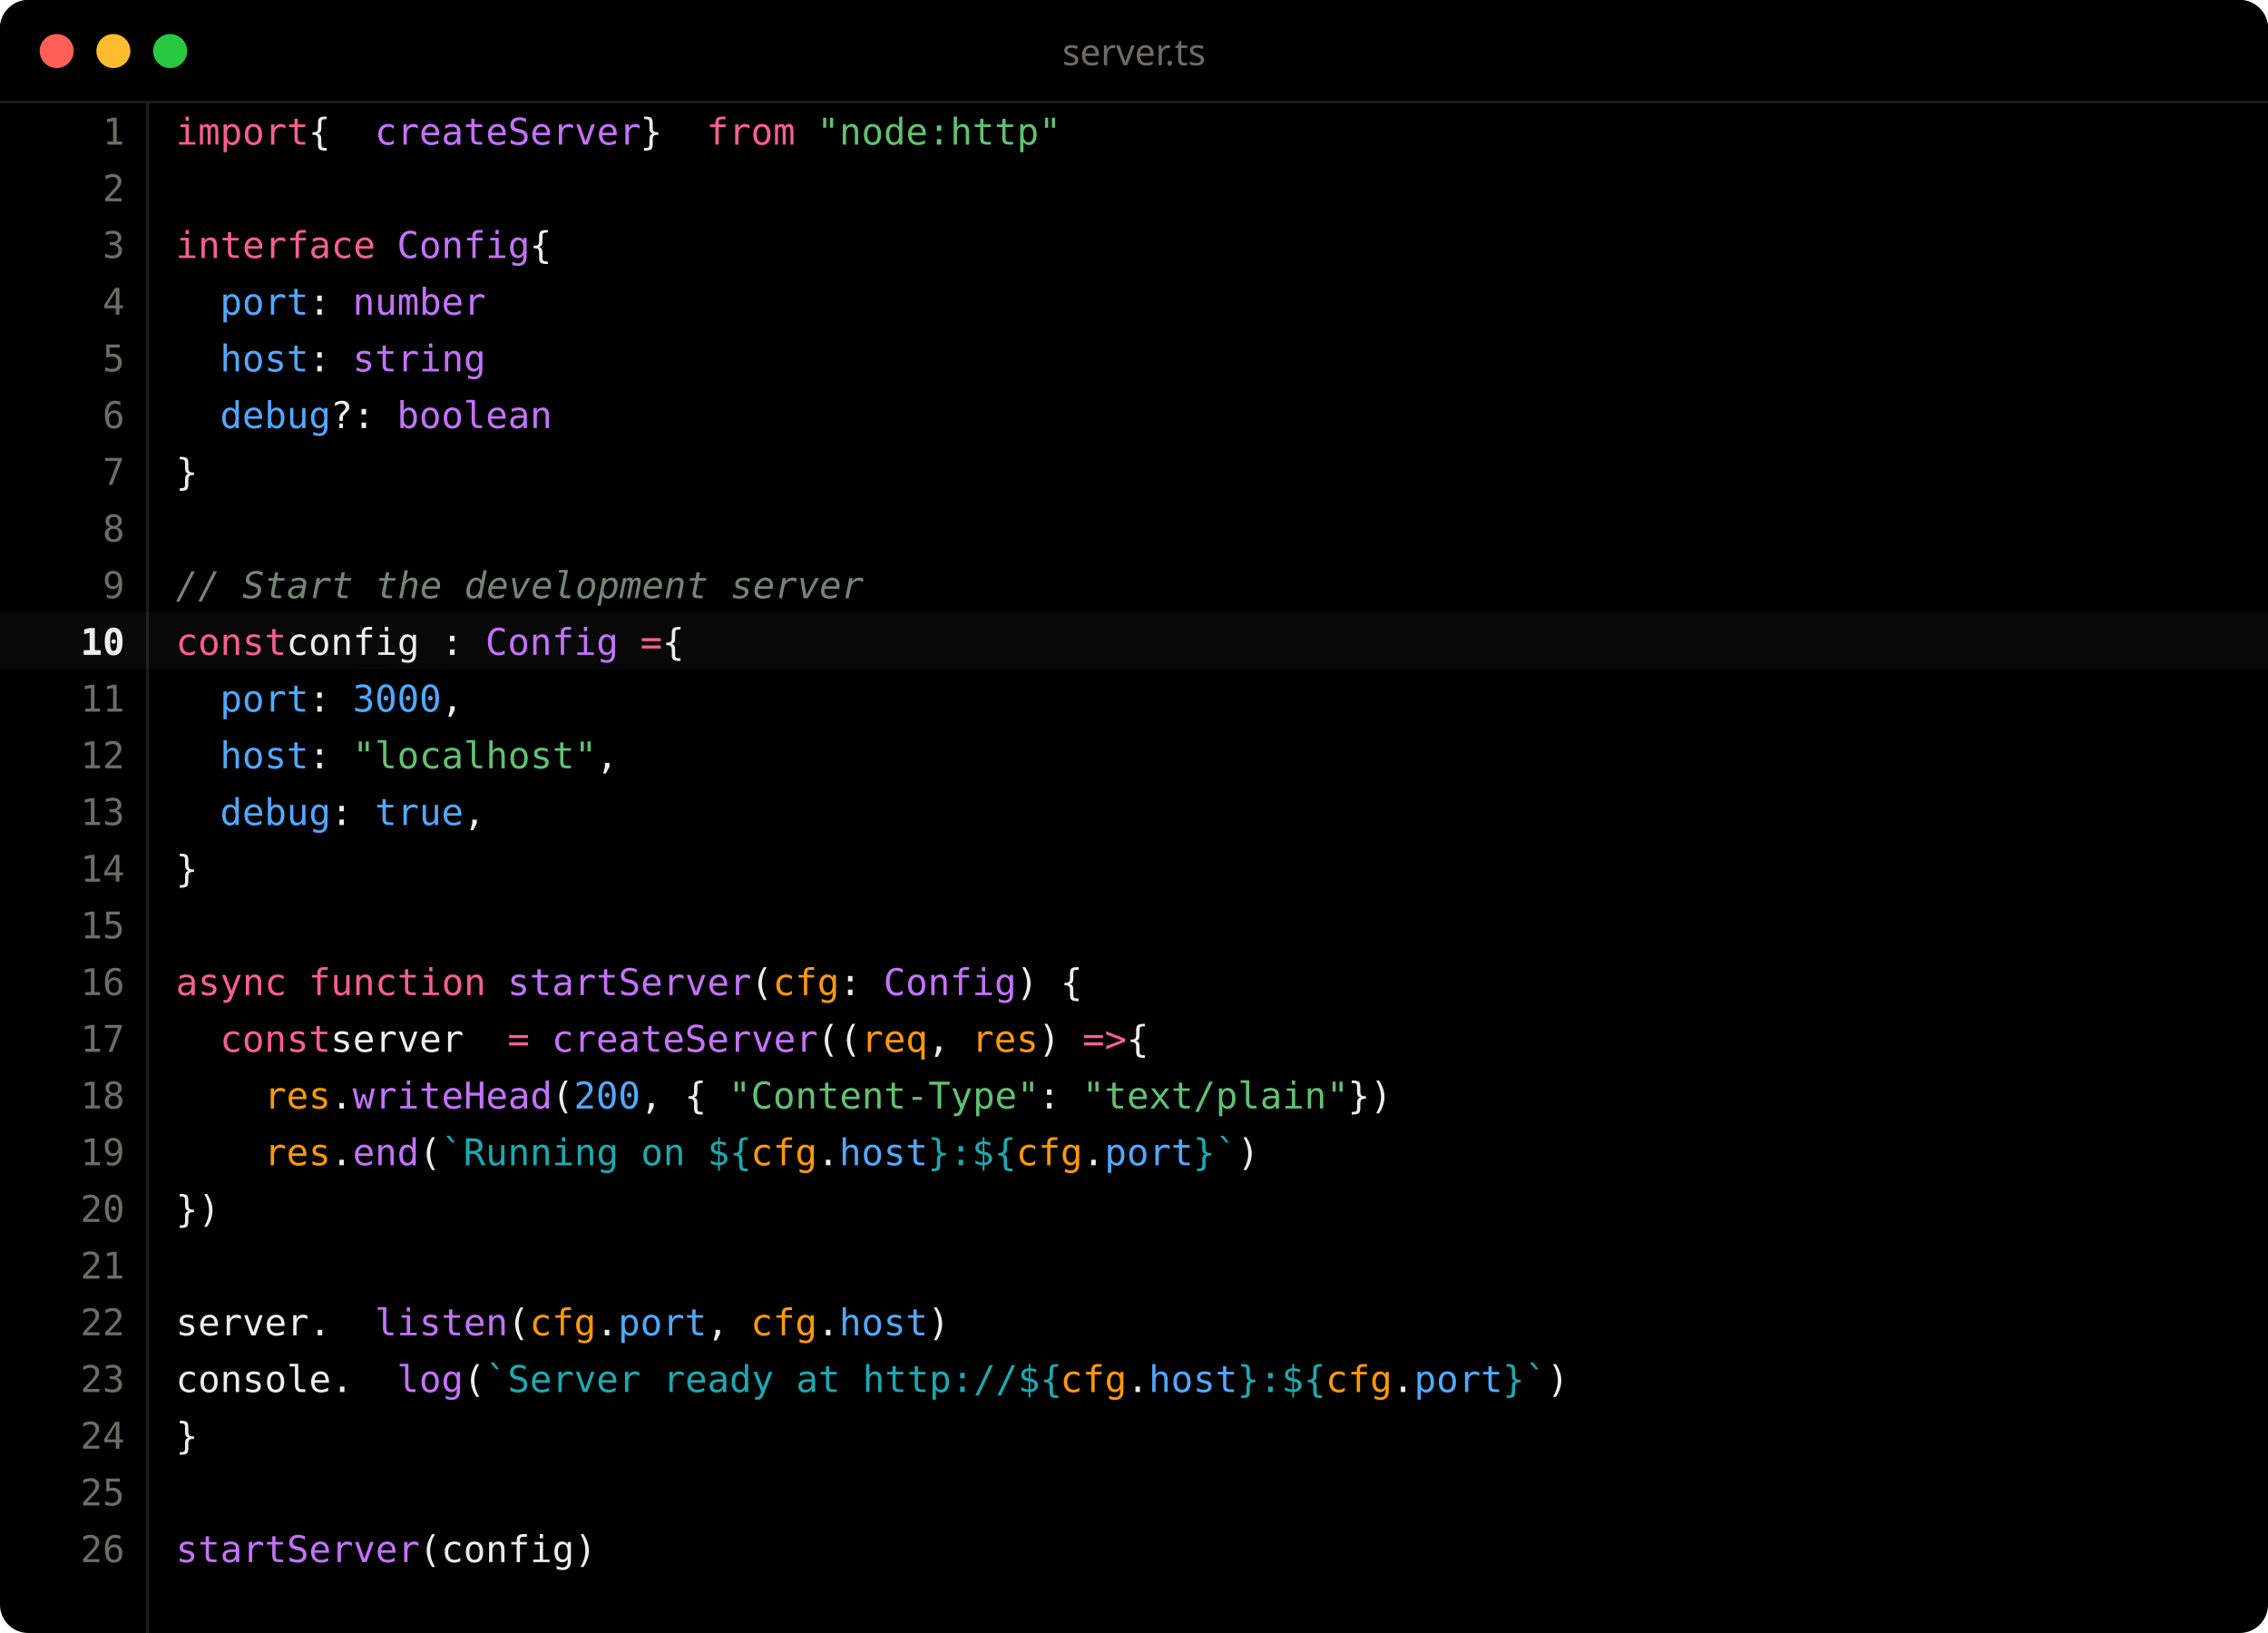
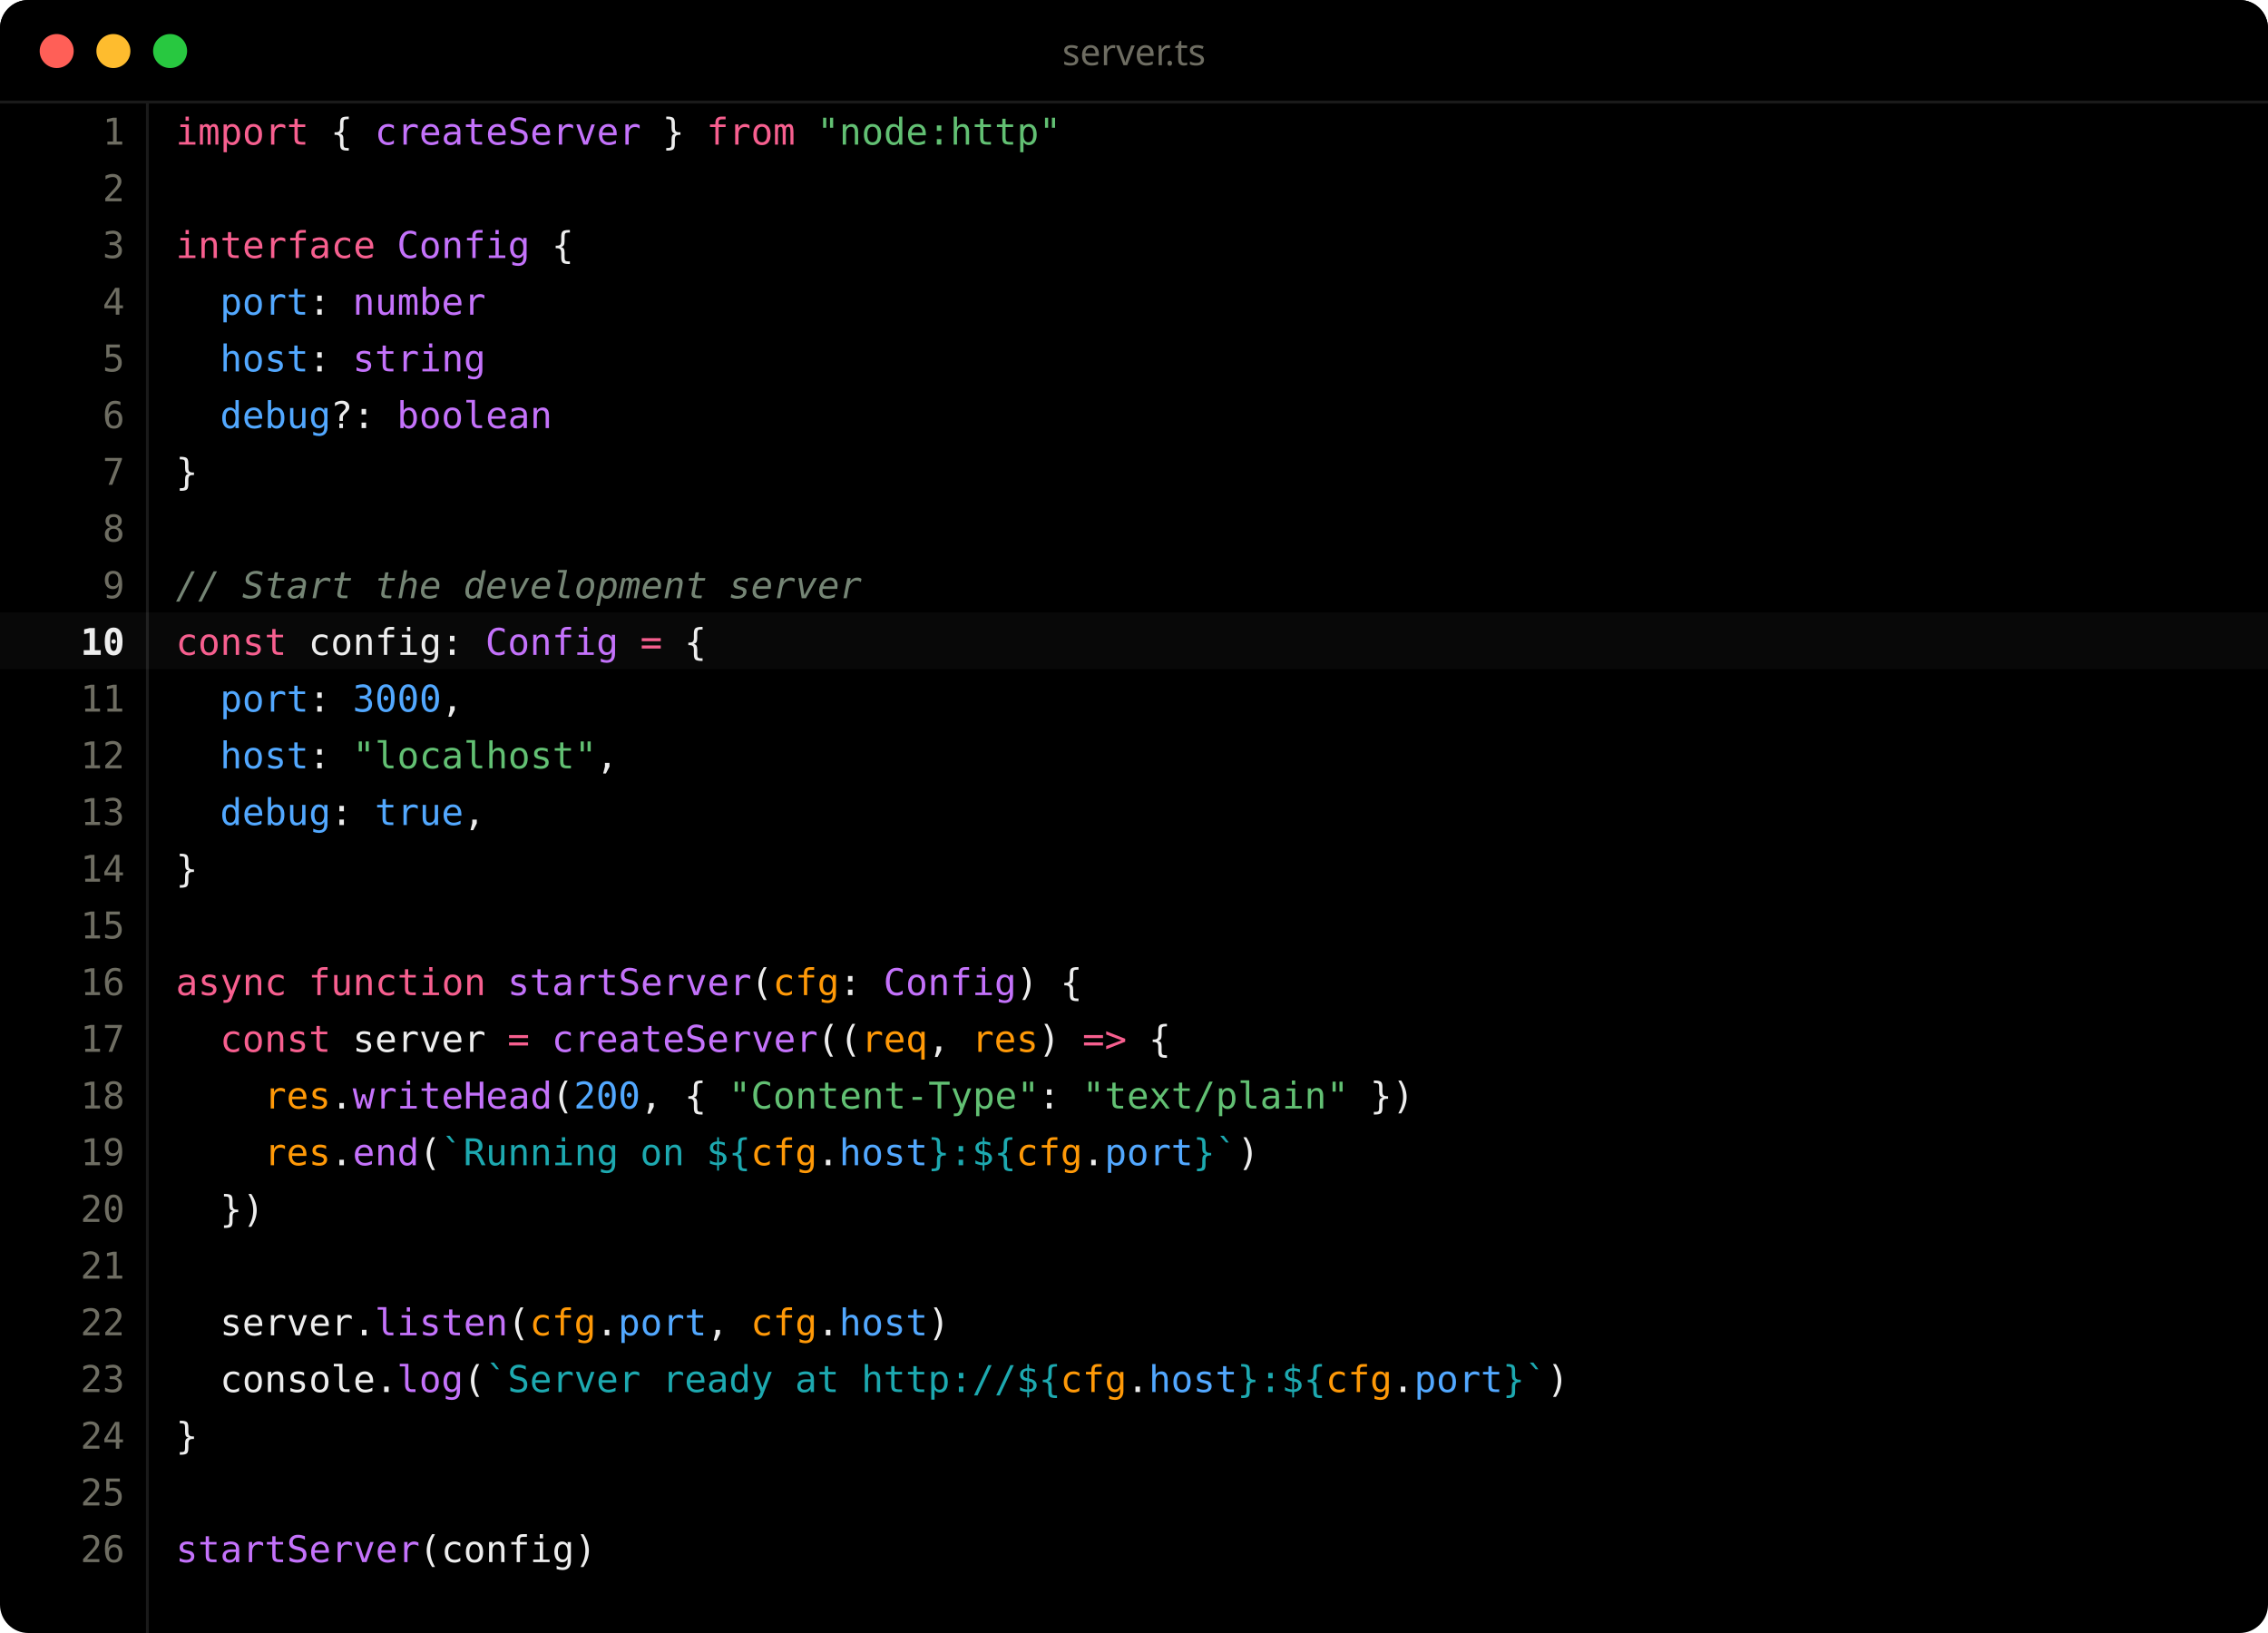
<svg xmlns="http://www.w3.org/2000/svg" width="800" height="576" viewBox="0 0 800 576">
  <defs>
    <clipPath id="frame">
      <rect width="800" height="576" rx="10" />
    </clipPath>
  </defs>
  <g clip-path="url(#frame)">
    <rect width="800" height="576" fill="#000000" />
    <rect width="800" height="36" fill="#000000" />
    <circle cx="20" cy="18" r="6" fill="#ff5f57" />
    <circle cx="40" cy="18" r="6" fill="#febc2e" />
    <circle cx="60" cy="18" r="6" fill="#28c840" />
    <text x="400" y="23" font-family="'SF Pro', 'Segoe UI', system-ui, sans-serif" font-size="13" fill="#6e6d62" text-anchor="middle">server.ts</text>
    <line x1="0" y1="36" x2="800" y2="36" stroke="#1a1a1a" stroke-width="1" />
    <line x1="52" y1="36" x2="52" y2="576" stroke="#1a1a1a" stroke-width="1" />
    <rect x="0" y="216" width="800" height="20" fill="#ffffff08" />
    <text x="44" y="51" font-family="'JetBrains Mono', 'Cascadia Code', 'Fira Code', monospace" font-size="13" fill="#6e6d62" text-anchor="end">1</text>
    <text x="44" y="71" font-family="'JetBrains Mono', 'Cascadia Code', 'Fira Code', monospace" font-size="13" fill="#6e6d62" text-anchor="end">2</text>
    <text x="44" y="91" font-family="'JetBrains Mono', 'Cascadia Code', 'Fira Code', monospace" font-size="13" fill="#6e6d62" text-anchor="end">3</text>
    <text x="44" y="111" font-family="'JetBrains Mono', 'Cascadia Code', 'Fira Code', monospace" font-size="13" fill="#6e6d62" text-anchor="end">4</text>
    <text x="44" y="131" font-family="'JetBrains Mono', 'Cascadia Code', 'Fira Code', monospace" font-size="13" fill="#6e6d62" text-anchor="end">5</text>
    <text x="44" y="151" font-family="'JetBrains Mono', 'Cascadia Code', 'Fira Code', monospace" font-size="13" fill="#6e6d62" text-anchor="end">6</text>
    <text x="44" y="171" font-family="'JetBrains Mono', 'Cascadia Code', 'Fira Code', monospace" font-size="13" fill="#6e6d62" text-anchor="end">7</text>
    <text x="44" y="191" font-family="'JetBrains Mono', 'Cascadia Code', 'Fira Code', monospace" font-size="13" fill="#6e6d62" text-anchor="end">8</text>
    <text x="44" y="211" font-family="'JetBrains Mono', 'Cascadia Code', 'Fira Code', monospace" font-size="13" fill="#6e6d62" text-anchor="end">9</text>
    <text x="44" y="231" font-family="'JetBrains Mono', 'Cascadia Code', 'Fira Code', monospace" font-size="13" fill="#ededed" text-anchor="end" font-weight="bold">10</text>
    <text x="44" y="251" font-family="'JetBrains Mono', 'Cascadia Code', 'Fira Code', monospace" font-size="13" fill="#6e6d62" text-anchor="end">11</text>
    <text x="44" y="271" font-family="'JetBrains Mono', 'Cascadia Code', 'Fira Code', monospace" font-size="13" fill="#6e6d62" text-anchor="end">12</text>
    <text x="44" y="291" font-family="'JetBrains Mono', 'Cascadia Code', 'Fira Code', monospace" font-size="13" fill="#6e6d62" text-anchor="end">13</text>
    <text x="44" y="311" font-family="'JetBrains Mono', 'Cascadia Code', 'Fira Code', monospace" font-size="13" fill="#6e6d62" text-anchor="end">14</text>
    <text x="44" y="331" font-family="'JetBrains Mono', 'Cascadia Code', 'Fira Code', monospace" font-size="13" fill="#6e6d62" text-anchor="end">15</text>
    <text x="44" y="351" font-family="'JetBrains Mono', 'Cascadia Code', 'Fira Code', monospace" font-size="13" fill="#6e6d62" text-anchor="end">16</text>
    <text x="44" y="371" font-family="'JetBrains Mono', 'Cascadia Code', 'Fira Code', monospace" font-size="13" fill="#6e6d62" text-anchor="end">17</text>
    <text x="44" y="391" font-family="'JetBrains Mono', 'Cascadia Code', 'Fira Code', monospace" font-size="13" fill="#6e6d62" text-anchor="end">18</text>
    <text x="44" y="411" font-family="'JetBrains Mono', 'Cascadia Code', 'Fira Code', monospace" font-size="13" fill="#6e6d62" text-anchor="end">19</text>
    <text x="44" y="431" font-family="'JetBrains Mono', 'Cascadia Code', 'Fira Code', monospace" font-size="13" fill="#6e6d62" text-anchor="end">20</text>
    <text x="44" y="451" font-family="'JetBrains Mono', 'Cascadia Code', 'Fira Code', monospace" font-size="13" fill="#6e6d62" text-anchor="end">21</text>
    <text x="44" y="471" font-family="'JetBrains Mono', 'Cascadia Code', 'Fira Code', monospace" font-size="13" fill="#6e6d62" text-anchor="end">22</text>
    <text x="44" y="491" font-family="'JetBrains Mono', 'Cascadia Code', 'Fira Code', monospace" font-size="13" fill="#6e6d62" text-anchor="end">23</text>
    <text x="44" y="511" font-family="'JetBrains Mono', 'Cascadia Code', 'Fira Code', monospace" font-size="13" fill="#6e6d62" text-anchor="end">24</text>
    <text x="44" y="531" font-family="'JetBrains Mono', 'Cascadia Code', 'Fira Code', monospace" font-size="13" fill="#6e6d62" text-anchor="end">25</text>
    <text x="44" y="551" font-family="'JetBrains Mono', 'Cascadia Code', 'Fira Code', monospace" font-size="13" fill="#6e6d62" text-anchor="end">26</text>
    <text x="62.0" y="51" font-family="'JetBrains Mono', 'Cascadia Code', 'Fira Code', monospace" font-size="13" fill="#f75f8f">import</text>
-     <text x="108.8" y="51" font-family="'JetBrains Mono', 'Cascadia Code', 'Fira Code', monospace" font-size="13" fill="#ededed"> { </text>
+     <text x="116.6" y="51" font-family="'JetBrains Mono', 'Cascadia Code', 'Fira Code', monospace" font-size="13" fill="#ededed">{</text>
    <text x="132.2" y="51" font-family="'JetBrains Mono', 'Cascadia Code', 'Fira Code', monospace" font-size="13" fill="#c472fb">createServer</text>
-     <text x="225.8" y="51" font-family="'JetBrains Mono', 'Cascadia Code', 'Fira Code', monospace" font-size="13" fill="#ededed"> } </text>
+     <text x="233.6" y="51" font-family="'JetBrains Mono', 'Cascadia Code', 'Fira Code', monospace" font-size="13" fill="#ededed">}</text>
    <text x="249.2" y="51" font-family="'JetBrains Mono', 'Cascadia Code', 'Fira Code', monospace" font-size="13" fill="#f75f8f">from</text>
-     <text x="280.4" y="51" font-family="'JetBrains Mono', 'Cascadia Code', 'Fira Code', monospace" font-size="13" fill="#ededed"> </text>
    <text x="288.2" y="51" font-family="'JetBrains Mono', 'Cascadia Code', 'Fira Code', monospace" font-size="13" fill="#62c073">"node:http"</text>
    <text x="62.0" y="91" font-family="'JetBrains Mono', 'Cascadia Code', 'Fira Code', monospace" font-size="13" fill="#f75f8f">interface</text>
-     <text x="132.2" y="91" font-family="'JetBrains Mono', 'Cascadia Code', 'Fira Code', monospace" font-size="13" fill="#ededed"> </text>
    <text x="140.0" y="91" font-family="'JetBrains Mono', 'Cascadia Code', 'Fira Code', monospace" font-size="13" fill="#c472fb">Config</text>
-     <text x="186.8" y="91" font-family="'JetBrains Mono', 'Cascadia Code', 'Fira Code', monospace" font-size="13" fill="#ededed"> {</text>
-     <text x="62.0" y="111" font-family="'JetBrains Mono', 'Cascadia Code', 'Fira Code', monospace" font-size="13" fill="#ededed">  </text>
+     <text x="194.6" y="91" font-family="'JetBrains Mono', 'Cascadia Code', 'Fira Code', monospace" font-size="13" fill="#ededed">{</text>
    <text x="77.6" y="111" font-family="'JetBrains Mono', 'Cascadia Code', 'Fira Code', monospace" font-size="13" fill="#52a8ff">port</text>
-     <text x="108.8" y="111" font-family="'JetBrains Mono', 'Cascadia Code', 'Fira Code', monospace" font-size="13" fill="#ededed">: </text>
+     <text x="108.8" y="111" font-family="'JetBrains Mono', 'Cascadia Code', 'Fira Code', monospace" font-size="13" fill="#ededed">:</text>
    <text x="124.4" y="111" font-family="'JetBrains Mono', 'Cascadia Code', 'Fira Code', monospace" font-size="13" fill="#c472fb">number</text>
-     <text x="62.0" y="131" font-family="'JetBrains Mono', 'Cascadia Code', 'Fira Code', monospace" font-size="13" fill="#ededed">  </text>
    <text x="77.6" y="131" font-family="'JetBrains Mono', 'Cascadia Code', 'Fira Code', monospace" font-size="13" fill="#52a8ff">host</text>
-     <text x="108.8" y="131" font-family="'JetBrains Mono', 'Cascadia Code', 'Fira Code', monospace" font-size="13" fill="#ededed">: </text>
+     <text x="108.8" y="131" font-family="'JetBrains Mono', 'Cascadia Code', 'Fira Code', monospace" font-size="13" fill="#ededed">:</text>
    <text x="124.4" y="131" font-family="'JetBrains Mono', 'Cascadia Code', 'Fira Code', monospace" font-size="13" fill="#c472fb">string</text>
-     <text x="62.0" y="151" font-family="'JetBrains Mono', 'Cascadia Code', 'Fira Code', monospace" font-size="13" fill="#ededed">  </text>
    <text x="77.6" y="151" font-family="'JetBrains Mono', 'Cascadia Code', 'Fira Code', monospace" font-size="13" fill="#52a8ff">debug</text>
-     <text x="116.6" y="151" font-family="'JetBrains Mono', 'Cascadia Code', 'Fira Code', monospace" font-size="13" fill="#ededed">?: </text>
+     <text x="116.6" y="151" font-family="'JetBrains Mono', 'Cascadia Code', 'Fira Code', monospace" font-size="13" fill="#ededed">?:</text>
    <text x="140.0" y="151" font-family="'JetBrains Mono', 'Cascadia Code', 'Fira Code', monospace" font-size="13" fill="#c472fb">boolean</text>
    <text x="62.0" y="171" font-family="'JetBrains Mono', 'Cascadia Code', 'Fira Code', monospace" font-size="13" fill="#ededed">}</text>
-     <text x="62.0" y="211" font-family="'JetBrains Mono', 'Cascadia Code', 'Fira Code', monospace" font-size="13" fill="#758575" font-style="italic">// Start the development server</text>
+     <text x="62.0" y="211" font-family="'JetBrains Mono', 'Cascadia Code', 'Fira Code', monospace" font-size="13" fill="#758575" font-style="italic">//</text>
+     <text x="85.4" y="211" font-family="'JetBrains Mono', 'Cascadia Code', 'Fira Code', monospace" font-size="13" fill="#758575" font-style="italic">Start</text>
+     <text x="132.2" y="211" font-family="'JetBrains Mono', 'Cascadia Code', 'Fira Code', monospace" font-size="13" fill="#758575" font-style="italic">the</text>
+     <text x="163.4" y="211" font-family="'JetBrains Mono', 'Cascadia Code', 'Fira Code', monospace" font-size="13" fill="#758575" font-style="italic">development</text>
+     <text x="257.0" y="211" font-family="'JetBrains Mono', 'Cascadia Code', 'Fira Code', monospace" font-size="13" fill="#758575" font-style="italic">server</text>
    <text x="62.0" y="231" font-family="'JetBrains Mono', 'Cascadia Code', 'Fira Code', monospace" font-size="13" fill="#f75f8f">const</text>
-     <text x="101.0" y="231" font-family="'JetBrains Mono', 'Cascadia Code', 'Fira Code', monospace" font-size="13" fill="#ededed"> config</text>
-     <text x="155.6" y="231" font-family="'JetBrains Mono', 'Cascadia Code', 'Fira Code', monospace" font-size="13" fill="#ededed">: </text>
+     <text x="108.8" y="231" font-family="'JetBrains Mono', 'Cascadia Code', 'Fira Code', monospace" font-size="13" fill="#ededed">config</text>
+     <text x="155.6" y="231" font-family="'JetBrains Mono', 'Cascadia Code', 'Fira Code', monospace" font-size="13" fill="#ededed">:</text>
    <text x="171.2" y="231" font-family="'JetBrains Mono', 'Cascadia Code', 'Fira Code', monospace" font-size="13" fill="#c472fb">Config</text>
-     <text x="218.0" y="231" font-family="'JetBrains Mono', 'Cascadia Code', 'Fira Code', monospace" font-size="13" fill="#ededed"> </text>
    <text x="225.8" y="231" font-family="'JetBrains Mono', 'Cascadia Code', 'Fira Code', monospace" font-size="13" fill="#f75f8f">=</text>
-     <text x="233.6" y="231" font-family="'JetBrains Mono', 'Cascadia Code', 'Fira Code', monospace" font-size="13" fill="#ededed"> {</text>
-     <text x="62.0" y="251" font-family="'JetBrains Mono', 'Cascadia Code', 'Fira Code', monospace" font-size="13" fill="#ededed">  </text>
+     <text x="241.4" y="231" font-family="'JetBrains Mono', 'Cascadia Code', 'Fira Code', monospace" font-size="13" fill="#ededed">{</text>
    <text x="77.6" y="251" font-family="'JetBrains Mono', 'Cascadia Code', 'Fira Code', monospace" font-size="13" fill="#52a8ff">port</text>
-     <text x="108.8" y="251" font-family="'JetBrains Mono', 'Cascadia Code', 'Fira Code', monospace" font-size="13" fill="#ededed">: </text>
+     <text x="108.8" y="251" font-family="'JetBrains Mono', 'Cascadia Code', 'Fira Code', monospace" font-size="13" fill="#ededed">:</text>
    <text x="124.4" y="251" font-family="'JetBrains Mono', 'Cascadia Code', 'Fira Code', monospace" font-size="13" fill="#52a8ff">3000</text>
    <text x="155.6" y="251" font-family="'JetBrains Mono', 'Cascadia Code', 'Fira Code', monospace" font-size="13" fill="#ededed">,</text>
-     <text x="62.0" y="271" font-family="'JetBrains Mono', 'Cascadia Code', 'Fira Code', monospace" font-size="13" fill="#ededed">  </text>
    <text x="77.6" y="271" font-family="'JetBrains Mono', 'Cascadia Code', 'Fira Code', monospace" font-size="13" fill="#52a8ff">host</text>
-     <text x="108.8" y="271" font-family="'JetBrains Mono', 'Cascadia Code', 'Fira Code', monospace" font-size="13" fill="#ededed">: </text>
+     <text x="108.8" y="271" font-family="'JetBrains Mono', 'Cascadia Code', 'Fira Code', monospace" font-size="13" fill="#ededed">:</text>
    <text x="124.4" y="271" font-family="'JetBrains Mono', 'Cascadia Code', 'Fira Code', monospace" font-size="13" fill="#62c073">"localhost"</text>
    <text x="210.2" y="271" font-family="'JetBrains Mono', 'Cascadia Code', 'Fira Code', monospace" font-size="13" fill="#ededed">,</text>
-     <text x="62.0" y="291" font-family="'JetBrains Mono', 'Cascadia Code', 'Fira Code', monospace" font-size="13" fill="#ededed">  </text>
    <text x="77.6" y="291" font-family="'JetBrains Mono', 'Cascadia Code', 'Fira Code', monospace" font-size="13" fill="#52a8ff">debug</text>
-     <text x="116.6" y="291" font-family="'JetBrains Mono', 'Cascadia Code', 'Fira Code', monospace" font-size="13" fill="#ededed">: </text>
+     <text x="116.6" y="291" font-family="'JetBrains Mono', 'Cascadia Code', 'Fira Code', monospace" font-size="13" fill="#ededed">:</text>
    <text x="132.2" y="291" font-family="'JetBrains Mono', 'Cascadia Code', 'Fira Code', monospace" font-size="13" fill="#52a8ff">true</text>
    <text x="163.4" y="291" font-family="'JetBrains Mono', 'Cascadia Code', 'Fira Code', monospace" font-size="13" fill="#ededed">,</text>
    <text x="62.0" y="311" font-family="'JetBrains Mono', 'Cascadia Code', 'Fira Code', monospace" font-size="13" fill="#ededed">}</text>
    <text x="62.0" y="351" font-family="'JetBrains Mono', 'Cascadia Code', 'Fira Code', monospace" font-size="13" fill="#f75f8f">async</text>
-     <text x="101.0" y="351" font-family="'JetBrains Mono', 'Cascadia Code', 'Fira Code', monospace" font-size="13" fill="#ededed"> </text>
    <text x="108.8" y="351" font-family="'JetBrains Mono', 'Cascadia Code', 'Fira Code', monospace" font-size="13" fill="#f75f8f">function</text>
-     <text x="171.2" y="351" font-family="'JetBrains Mono', 'Cascadia Code', 'Fira Code', monospace" font-size="13" fill="#ededed"> </text>
    <text x="179.0" y="351" font-family="'JetBrains Mono', 'Cascadia Code', 'Fira Code', monospace" font-size="13" fill="#c472fb">startServer</text>
    <text x="264.8" y="351" font-family="'JetBrains Mono', 'Cascadia Code', 'Fira Code', monospace" font-size="13" fill="#ededed">(</text>
    <text x="272.6" y="351" font-family="'JetBrains Mono', 'Cascadia Code', 'Fira Code', monospace" font-size="13" fill="#ff9907">cfg</text>
-     <text x="296.0" y="351" font-family="'JetBrains Mono', 'Cascadia Code', 'Fira Code', monospace" font-size="13" fill="#ededed">: </text>
+     <text x="296.0" y="351" font-family="'JetBrains Mono', 'Cascadia Code', 'Fira Code', monospace" font-size="13" fill="#ededed">:</text>
    <text x="311.6" y="351" font-family="'JetBrains Mono', 'Cascadia Code', 'Fira Code', monospace" font-size="13" fill="#c472fb">Config</text>
-     <text x="358.4" y="351" font-family="'JetBrains Mono', 'Cascadia Code', 'Fira Code', monospace" font-size="13" fill="#ededed">) {</text>
-     <text x="62.0" y="371" font-family="'JetBrains Mono', 'Cascadia Code', 'Fira Code', monospace" font-size="13" fill="#ededed">  </text>
+     <text x="358.4" y="351" font-family="'JetBrains Mono', 'Cascadia Code', 'Fira Code', monospace" font-size="13" fill="#ededed">)</text>
+     <text x="374.0" y="351" font-family="'JetBrains Mono', 'Cascadia Code', 'Fira Code', monospace" font-size="13" fill="#ededed">{</text>
    <text x="77.6" y="371" font-family="'JetBrains Mono', 'Cascadia Code', 'Fira Code', monospace" font-size="13" fill="#f75f8f">const</text>
-     <text x="116.6" y="371" font-family="'JetBrains Mono', 'Cascadia Code', 'Fira Code', monospace" font-size="13" fill="#ededed"> server </text>
+     <text x="124.4" y="371" font-family="'JetBrains Mono', 'Cascadia Code', 'Fira Code', monospace" font-size="13" fill="#ededed">server</text>
    <text x="179.0" y="371" font-family="'JetBrains Mono', 'Cascadia Code', 'Fira Code', monospace" font-size="13" fill="#f75f8f">=</text>
-     <text x="186.8" y="371" font-family="'JetBrains Mono', 'Cascadia Code', 'Fira Code', monospace" font-size="13" fill="#ededed"> </text>
    <text x="194.6" y="371" font-family="'JetBrains Mono', 'Cascadia Code', 'Fira Code', monospace" font-size="13" fill="#c472fb">createServer</text>
    <text x="288.2" y="371" font-family="'JetBrains Mono', 'Cascadia Code', 'Fira Code', monospace" font-size="13" fill="#ededed">((</text>
    <text x="303.8" y="371" font-family="'JetBrains Mono', 'Cascadia Code', 'Fira Code', monospace" font-size="13" fill="#ff9907">req</text>
-     <text x="327.2" y="371" font-family="'JetBrains Mono', 'Cascadia Code', 'Fira Code', monospace" font-size="13" fill="#ededed">, </text>
+     <text x="327.2" y="371" font-family="'JetBrains Mono', 'Cascadia Code', 'Fira Code', monospace" font-size="13" fill="#ededed">,</text>
    <text x="342.8" y="371" font-family="'JetBrains Mono', 'Cascadia Code', 'Fira Code', monospace" font-size="13" fill="#ff9907">res</text>
-     <text x="366.2" y="371" font-family="'JetBrains Mono', 'Cascadia Code', 'Fira Code', monospace" font-size="13" fill="#ededed">) </text>
+     <text x="366.2" y="371" font-family="'JetBrains Mono', 'Cascadia Code', 'Fira Code', monospace" font-size="13" fill="#ededed">)</text>
    <text x="381.8" y="371" font-family="'JetBrains Mono', 'Cascadia Code', 'Fira Code', monospace" font-size="13" fill="#f75f8f">=&gt;</text>
-     <text x="397.4" y="371" font-family="'JetBrains Mono', 'Cascadia Code', 'Fira Code', monospace" font-size="13" fill="#ededed"> {</text>
-     <text x="62.0" y="391" font-family="'JetBrains Mono', 'Cascadia Code', 'Fira Code', monospace" font-size="13" fill="#ededed">    </text>
+     <text x="405.2" y="371" font-family="'JetBrains Mono', 'Cascadia Code', 'Fira Code', monospace" font-size="13" fill="#ededed">{</text>
    <text x="93.2" y="391" font-family="'JetBrains Mono', 'Cascadia Code', 'Fira Code', monospace" font-size="13" fill="#ff9907">res</text>
    <text x="116.6" y="391" font-family="'JetBrains Mono', 'Cascadia Code', 'Fira Code', monospace" font-size="13" fill="#ededed">.</text>
    <text x="124.4" y="391" font-family="'JetBrains Mono', 'Cascadia Code', 'Fira Code', monospace" font-size="13" fill="#c472fb">writeHead</text>
    <text x="194.6" y="391" font-family="'JetBrains Mono', 'Cascadia Code', 'Fira Code', monospace" font-size="13" fill="#ededed">(</text>
    <text x="202.4" y="391" font-family="'JetBrains Mono', 'Cascadia Code', 'Fira Code', monospace" font-size="13" fill="#52a8ff">200</text>
-     <text x="225.8" y="391" font-family="'JetBrains Mono', 'Cascadia Code', 'Fira Code', monospace" font-size="13" fill="#ededed">, { </text>
+     <text x="225.8" y="391" font-family="'JetBrains Mono', 'Cascadia Code', 'Fira Code', monospace" font-size="13" fill="#ededed">,</text>
+     <text x="241.4" y="391" font-family="'JetBrains Mono', 'Cascadia Code', 'Fira Code', monospace" font-size="13" fill="#ededed">{</text>
    <text x="257.0" y="391" font-family="'JetBrains Mono', 'Cascadia Code', 'Fira Code', monospace" font-size="13" fill="#62c073">"Content-Type"</text>
-     <text x="366.2" y="391" font-family="'JetBrains Mono', 'Cascadia Code', 'Fira Code', monospace" font-size="13" fill="#ededed">: </text>
+     <text x="366.2" y="391" font-family="'JetBrains Mono', 'Cascadia Code', 'Fira Code', monospace" font-size="13" fill="#ededed">:</text>
    <text x="381.8" y="391" font-family="'JetBrains Mono', 'Cascadia Code', 'Fira Code', monospace" font-size="13" fill="#62c073">"text/plain"</text>
-     <text x="475.4" y="391" font-family="'JetBrains Mono', 'Cascadia Code', 'Fira Code', monospace" font-size="13" fill="#ededed"> })</text>
-     <text x="62.0" y="411" font-family="'JetBrains Mono', 'Cascadia Code', 'Fira Code', monospace" font-size="13" fill="#ededed">    </text>
+     <text x="483.2" y="391" font-family="'JetBrains Mono', 'Cascadia Code', 'Fira Code', monospace" font-size="13" fill="#ededed">})</text>
    <text x="93.2" y="411" font-family="'JetBrains Mono', 'Cascadia Code', 'Fira Code', monospace" font-size="13" fill="#ff9907">res</text>
    <text x="116.6" y="411" font-family="'JetBrains Mono', 'Cascadia Code', 'Fira Code', monospace" font-size="13" fill="#ededed">.</text>
    <text x="124.4" y="411" font-family="'JetBrains Mono', 'Cascadia Code', 'Fira Code', monospace" font-size="13" fill="#c472fb">end</text>
    <text x="147.8" y="411" font-family="'JetBrains Mono', 'Cascadia Code', 'Fira Code', monospace" font-size="13" fill="#ededed">(</text>
-     <text x="155.6" y="411" font-family="'JetBrains Mono', 'Cascadia Code', 'Fira Code', monospace" font-size="13" fill="#1da9b0">`Running on ${</text>
+     <text x="155.6" y="411" font-family="'JetBrains Mono', 'Cascadia Code', 'Fira Code', monospace" font-size="13" fill="#1da9b0">`Running</text>
+     <text x="225.8" y="411" font-family="'JetBrains Mono', 'Cascadia Code', 'Fira Code', monospace" font-size="13" fill="#1da9b0">on</text>
+     <text x="249.2" y="411" font-family="'JetBrains Mono', 'Cascadia Code', 'Fira Code', monospace" font-size="13" fill="#1da9b0">${</text>
    <text x="264.8" y="411" font-family="'JetBrains Mono', 'Cascadia Code', 'Fira Code', monospace" font-size="13" fill="#ff9907">cfg</text>
    <text x="288.2" y="411" font-family="'JetBrains Mono', 'Cascadia Code', 'Fira Code', monospace" font-size="13" fill="#ededed">.</text>
    <text x="296.0" y="411" font-family="'JetBrains Mono', 'Cascadia Code', 'Fira Code', monospace" font-size="13" fill="#52a8ff">host</text>
    <text x="327.2" y="411" font-family="'JetBrains Mono', 'Cascadia Code', 'Fira Code', monospace" font-size="13" fill="#1da9b0">}:${</text>
    <text x="358.4" y="411" font-family="'JetBrains Mono', 'Cascadia Code', 'Fira Code', monospace" font-size="13" fill="#ff9907">cfg</text>
    <text x="381.8" y="411" font-family="'JetBrains Mono', 'Cascadia Code', 'Fira Code', monospace" font-size="13" fill="#ededed">.</text>
    <text x="389.6" y="411" font-family="'JetBrains Mono', 'Cascadia Code', 'Fira Code', monospace" font-size="13" fill="#52a8ff">port</text>
    <text x="420.8" y="411" font-family="'JetBrains Mono', 'Cascadia Code', 'Fira Code', monospace" font-size="13" fill="#1da9b0">}`</text>
    <text x="436.4" y="411" font-family="'JetBrains Mono', 'Cascadia Code', 'Fira Code', monospace" font-size="13" fill="#ededed">)</text>
-     <text x="62.0" y="431" font-family="'JetBrains Mono', 'Cascadia Code', 'Fira Code', monospace" font-size="13" fill="#ededed">  })</text>
-     <text x="62.0" y="471" font-family="'JetBrains Mono', 'Cascadia Code', 'Fira Code', monospace" font-size="13" fill="#ededed">  server.</text>
+     <text x="77.6" y="431" font-family="'JetBrains Mono', 'Cascadia Code', 'Fira Code', monospace" font-size="13" fill="#ededed">})</text>
+     <text x="77.6" y="471" font-family="'JetBrains Mono', 'Cascadia Code', 'Fira Code', monospace" font-size="13" fill="#ededed">server.</text>
    <text x="132.2" y="471" font-family="'JetBrains Mono', 'Cascadia Code', 'Fira Code', monospace" font-size="13" fill="#c472fb">listen</text>
    <text x="179.0" y="471" font-family="'JetBrains Mono', 'Cascadia Code', 'Fira Code', monospace" font-size="13" fill="#ededed">(</text>
    <text x="186.8" y="471" font-family="'JetBrains Mono', 'Cascadia Code', 'Fira Code', monospace" font-size="13" fill="#ff9907">cfg</text>
    <text x="210.2" y="471" font-family="'JetBrains Mono', 'Cascadia Code', 'Fira Code', monospace" font-size="13" fill="#ededed">.</text>
    <text x="218.0" y="471" font-family="'JetBrains Mono', 'Cascadia Code', 'Fira Code', monospace" font-size="13" fill="#52a8ff">port</text>
-     <text x="249.2" y="471" font-family="'JetBrains Mono', 'Cascadia Code', 'Fira Code', monospace" font-size="13" fill="#ededed">, </text>
+     <text x="249.2" y="471" font-family="'JetBrains Mono', 'Cascadia Code', 'Fira Code', monospace" font-size="13" fill="#ededed">,</text>
    <text x="264.8" y="471" font-family="'JetBrains Mono', 'Cascadia Code', 'Fira Code', monospace" font-size="13" fill="#ff9907">cfg</text>
    <text x="288.2" y="471" font-family="'JetBrains Mono', 'Cascadia Code', 'Fira Code', monospace" font-size="13" fill="#ededed">.</text>
    <text x="296.0" y="471" font-family="'JetBrains Mono', 'Cascadia Code', 'Fira Code', monospace" font-size="13" fill="#52a8ff">host</text>
    <text x="327.2" y="471" font-family="'JetBrains Mono', 'Cascadia Code', 'Fira Code', monospace" font-size="13" fill="#ededed">)</text>
-     <text x="62.0" y="491" font-family="'JetBrains Mono', 'Cascadia Code', 'Fira Code', monospace" font-size="13" fill="#ededed">  console.</text>
+     <text x="77.6" y="491" font-family="'JetBrains Mono', 'Cascadia Code', 'Fira Code', monospace" font-size="13" fill="#ededed">console.</text>
    <text x="140.0" y="491" font-family="'JetBrains Mono', 'Cascadia Code', 'Fira Code', monospace" font-size="13" fill="#c472fb">log</text>
    <text x="163.4" y="491" font-family="'JetBrains Mono', 'Cascadia Code', 'Fira Code', monospace" font-size="13" fill="#ededed">(</text>
-     <text x="171.2" y="491" font-family="'JetBrains Mono', 'Cascadia Code', 'Fira Code', monospace" font-size="13" fill="#1da9b0">`Server ready at http://${</text>
+     <text x="171.2" y="491" font-family="'JetBrains Mono', 'Cascadia Code', 'Fira Code', monospace" font-size="13" fill="#1da9b0">`Server</text>
+     <text x="233.6" y="491" font-family="'JetBrains Mono', 'Cascadia Code', 'Fira Code', monospace" font-size="13" fill="#1da9b0">ready</text>
+     <text x="280.4" y="491" font-family="'JetBrains Mono', 'Cascadia Code', 'Fira Code', monospace" font-size="13" fill="#1da9b0">at</text>
+     <text x="303.8" y="491" font-family="'JetBrains Mono', 'Cascadia Code', 'Fira Code', monospace" font-size="13" fill="#1da9b0">http://${</text>
    <text x="374.0" y="491" font-family="'JetBrains Mono', 'Cascadia Code', 'Fira Code', monospace" font-size="13" fill="#ff9907">cfg</text>
    <text x="397.4" y="491" font-family="'JetBrains Mono', 'Cascadia Code', 'Fira Code', monospace" font-size="13" fill="#ededed">.</text>
    <text x="405.2" y="491" font-family="'JetBrains Mono', 'Cascadia Code', 'Fira Code', monospace" font-size="13" fill="#52a8ff">host</text>
    <text x="436.4" y="491" font-family="'JetBrains Mono', 'Cascadia Code', 'Fira Code', monospace" font-size="13" fill="#1da9b0">}:${</text>
    <text x="467.6" y="491" font-family="'JetBrains Mono', 'Cascadia Code', 'Fira Code', monospace" font-size="13" fill="#ff9907">cfg</text>
    <text x="491.0" y="491" font-family="'JetBrains Mono', 'Cascadia Code', 'Fira Code', monospace" font-size="13" fill="#ededed">.</text>
    <text x="498.8" y="491" font-family="'JetBrains Mono', 'Cascadia Code', 'Fira Code', monospace" font-size="13" fill="#52a8ff">port</text>
    <text x="530.0" y="491" font-family="'JetBrains Mono', 'Cascadia Code', 'Fira Code', monospace" font-size="13" fill="#1da9b0">}`</text>
    <text x="545.6" y="491" font-family="'JetBrains Mono', 'Cascadia Code', 'Fira Code', monospace" font-size="13" fill="#ededed">)</text>
    <text x="62.0" y="511" font-family="'JetBrains Mono', 'Cascadia Code', 'Fira Code', monospace" font-size="13" fill="#ededed">}</text>
    <text x="62.0" y="551" font-family="'JetBrains Mono', 'Cascadia Code', 'Fira Code', monospace" font-size="13" fill="#c472fb">startServer</text>
    <text x="147.8" y="551" font-family="'JetBrains Mono', 'Cascadia Code', 'Fira Code', monospace" font-size="13" fill="#ededed">(config)</text>
  </g>
</svg>
